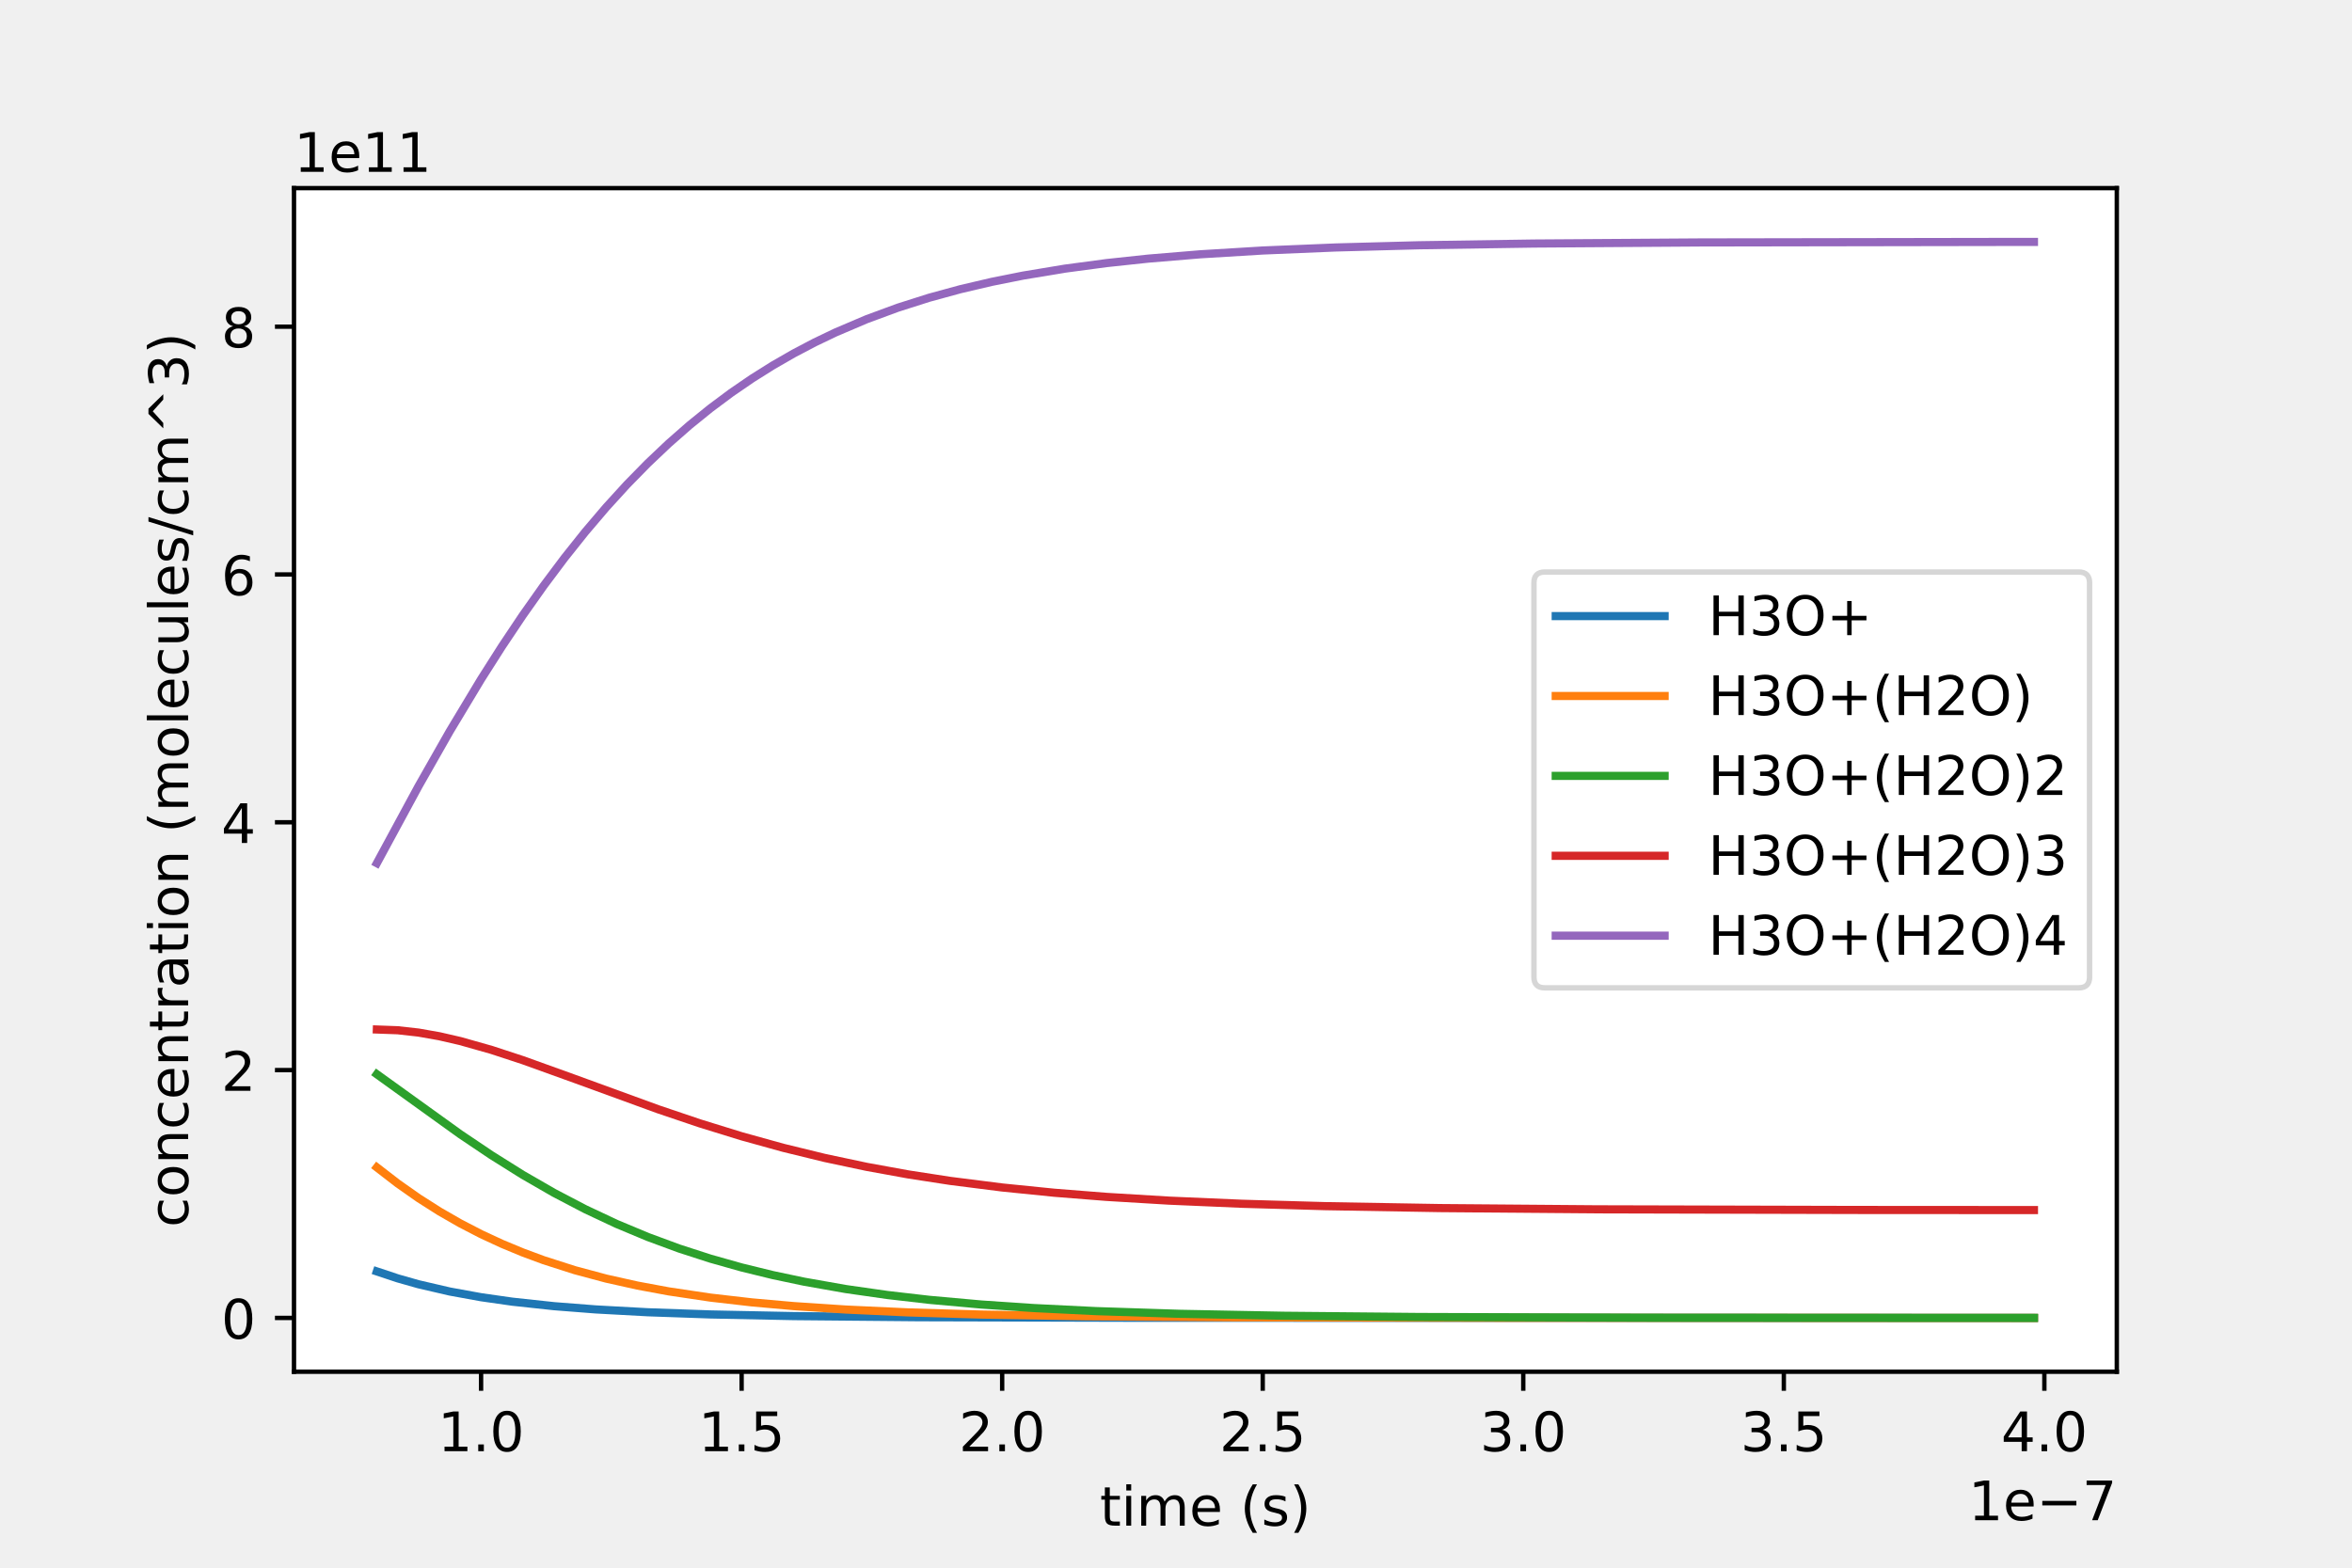
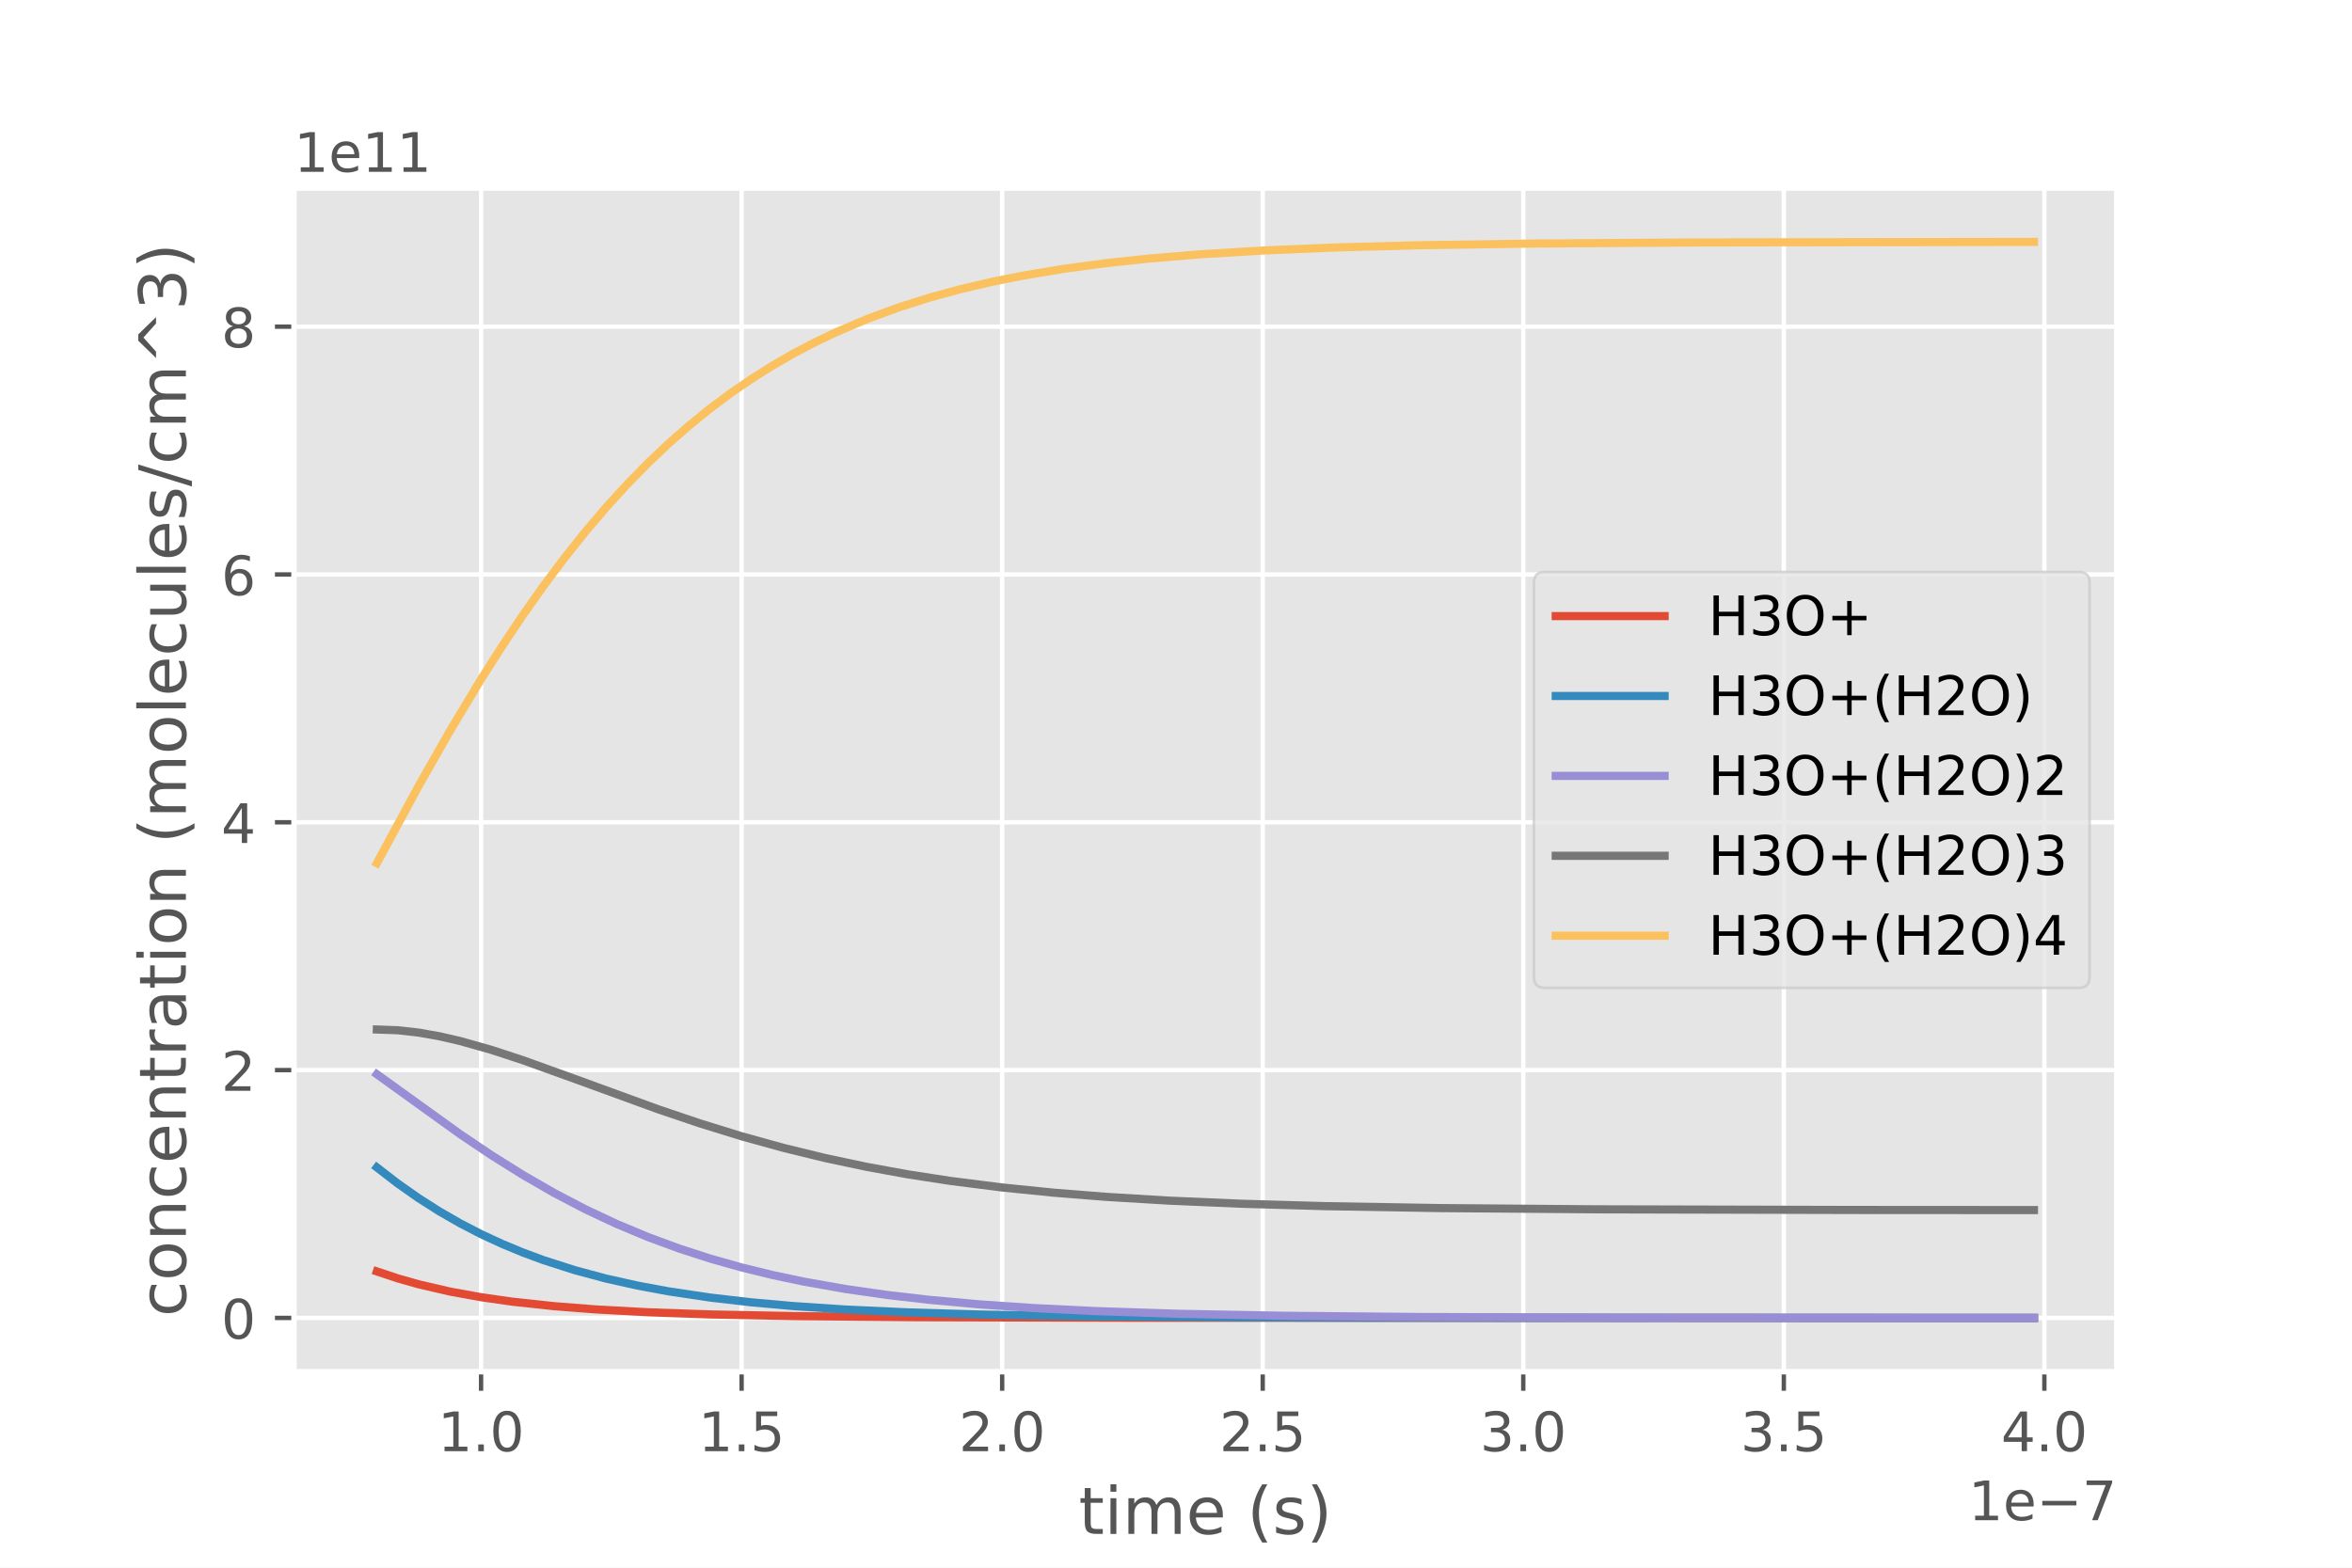
<svg xmlns="http://www.w3.org/2000/svg" xmlns:xlink="http://www.w3.org/1999/xlink" height="288pt" version="1.1" viewBox="0 0 432 288" width="432pt">
  <defs>
    <style type="text/css">*{stroke-linecap:butt;stroke-linejoin:round;}</style>
  </defs>
  <g id="figure_1">
    <g id="patch_1">
-       <path d="M 0 288  L 432 288  L 432 0  L 0 0  z " style="fill:none;" />
+       <path d="M 0 288  L 432 288  L 432 0  L 0 0  z " style="fill:#ffffff;" />
    </g>
    <g id="axes_1">
      <g id="patch_2">
-         <path d="M 54 252  L 388.8 252  L 388.8 34.56  L 54 34.56  z " style="fill:#ffffff;" />
+         <path d="M 54 252  L 388.8 252  L 388.8 34.56  L 54 34.56  z " style="fill:#e5e5e5;" />
      </g>
      <g id="matplotlib.axis_1">
        <g id="xtick_1">
          <g id="line2d_1">
-             <defs>
-               <path d="M 0 0  L 0 3.5  " id="m5adcb34bd1" style="stroke:#000000;stroke-width:0.8;" />
-             </defs>
-             <g>
-               <use style="stroke:#000000;stroke-width:0.8;" x="88.361" xlink:href="#m5adcb34bd1" y="252" />
+             <path clip-path="url(#p91d0fde448)" d="M 88.361 252  L 88.361 34.56  " style="fill:none;stroke:#ffffff;stroke-linecap:square;stroke-width:0.8;" />
+           </g>
+           <g id="line2d_2">
+             <defs>
+               <path d="M 0 0  L 0 3.5  " id="m5210260179" style="stroke:#555555;stroke-width:0.8;" />
+             </defs>
+             <g>
+               <use style="fill:#555555;stroke:#555555;stroke-width:0.8;" x="88.361" xlink:href="#m5210260179" y="252" />
            </g>
          </g>
          <g id="text_1">
-             <g transform="translate(80.40899 266.5984)scale(0.1 -0.1)">
+             <g style="fill:#555555;" transform="translate(80.40899 266.5984)scale(0.1 -0.1)">
              <defs>
                <path d="M 12.406 8.297  L 28.516 8.297  L 28.516 63.922  L 10.984 60.406  L 10.984 69.391  L 28.422 72.906  L 38.281 72.906  L 38.281 8.297  L 54.391 8.297  L 54.391 0  L 12.406 0  z " id="DejaVuSans-49" />
                <path d="M 10.688 12.406  L 21 12.406  L 21 0  L 10.688 0  z " id="DejaVuSans-46" />
                <path d="M 31.781 66.406  Q 24.172 66.406 20.328 58.906  Q 16.5 51.422 16.5 36.375  Q 16.5 21.391 20.328 13.891  Q 24.172 6.391 31.781 6.391  Q 39.453 6.391 43.281 13.891  Q 47.125 21.391 47.125 36.375  Q 47.125 51.422 43.281 58.906  Q 39.453 66.406 31.781 66.406  z M 31.781 74.219  Q 44.047 74.219 50.516 64.516  Q 56.984 54.828 56.984 36.375  Q 56.984 17.969 50.516 8.266  Q 44.047 -1.422 31.781 -1.422  Q 19.531 -1.422 13.062 8.266  Q 6.594 17.969 6.594 36.375  Q 6.594 54.828 13.062 64.516  Q 19.531 74.219 31.781 74.219  z " id="DejaVuSans-48" />
              </defs>
              <use xlink:href="#DejaVuSans-49" />
              <use x="63.623" xlink:href="#DejaVuSans-46" />
              <use x="95.41" xlink:href="#DejaVuSans-48" />
            </g>
          </g>
        </g>
        <g id="xtick_2">
-           <g id="line2d_2">
-             <g>
-               <use style="stroke:#000000;stroke-width:0.8;" x="136.216" xlink:href="#m5adcb34bd1" y="252" />
+           <g id="line2d_3">
+             <path clip-path="url(#p91d0fde448)" d="M 136.216 252  L 136.216 34.56  " style="fill:none;stroke:#ffffff;stroke-linecap:square;stroke-width:0.8;" />
+           </g>
+           <g id="line2d_4">
+             <g>
+               <use style="fill:#555555;stroke:#555555;stroke-width:0.8;" x="136.216" xlink:href="#m5210260179" y="252" />
            </g>
          </g>
          <g id="text_2">
-             <g transform="translate(128.2649 266.5984)scale(0.1 -0.1)">
+             <g style="fill:#555555;" transform="translate(128.2649 266.5984)scale(0.1 -0.1)">
              <defs>
                <path d="M 10.797 72.906  L 49.516 72.906  L 49.516 64.594  L 19.828 64.594  L 19.828 46.734  Q 21.969 47.469 24.109 47.828  Q 26.266 48.188 28.422 48.188  Q 40.625 48.188 47.75 41.5  Q 54.891 34.812 54.891 23.391  Q 54.891 11.625 47.562 5.094  Q 40.234 -1.422 26.906 -1.422  Q 22.312 -1.422 17.547 -0.641  Q 12.797 0.141 7.719 1.703  L 7.719 11.625  Q 12.109 9.234 16.797 8.062  Q 21.484 6.891 26.703 6.891  Q 35.156 6.891 40.078 11.328  Q 45.016 15.766 45.016 23.391  Q 45.016 31 40.078 35.438  Q 35.156 39.891 26.703 39.891  Q 22.75 39.891 18.812 39.016  Q 14.891 38.141 10.797 36.281  z " id="DejaVuSans-53" />
              </defs>
              <use xlink:href="#DejaVuSans-49" />
              <use x="63.623" xlink:href="#DejaVuSans-46" />
              <use x="95.41" xlink:href="#DejaVuSans-53" />
            </g>
          </g>
        </g>
        <g id="xtick_3">
-           <g id="line2d_3">
-             <g>
-               <use style="stroke:#000000;stroke-width:0.8;" x="184.072" xlink:href="#m5adcb34bd1" y="252" />
+           <g id="line2d_5">
+             <path clip-path="url(#p91d0fde448)" d="M 184.072 252  L 184.072 34.56  " style="fill:none;stroke:#ffffff;stroke-linecap:square;stroke-width:0.8;" />
+           </g>
+           <g id="line2d_6">
+             <g>
+               <use style="fill:#555555;stroke:#555555;stroke-width:0.8;" x="184.072" xlink:href="#m5210260179" y="252" />
            </g>
          </g>
          <g id="text_3">
-             <g transform="translate(176.1208 266.5984)scale(0.1 -0.1)">
+             <g style="fill:#555555;" transform="translate(176.1208 266.5984)scale(0.1 -0.1)">
              <defs>
                <path d="M 19.188 8.297  L 53.609 8.297  L 53.609 0  L 7.328 0  L 7.328 8.297  Q 12.938 14.109 22.625 23.891  Q 32.328 33.688 34.812 36.531  Q 39.547 41.844 41.422 45.531  Q 43.312 49.219 43.312 52.781  Q 43.312 58.594 39.234 62.25  Q 35.156 65.922 28.609 65.922  Q 23.969 65.922 18.812 64.312  Q 13.672 62.703 7.812 59.422  L 7.812 69.391  Q 13.766 71.781 18.938 73  Q 24.125 74.219 28.422 74.219  Q 39.75 74.219 46.484 68.547  Q 53.219 62.891 53.219 53.422  Q 53.219 48.922 51.531 44.891  Q 49.859 40.875 45.406 35.406  Q 44.188 33.984 37.641 27.219  Q 31.109 20.453 19.188 8.297  z " id="DejaVuSans-50" />
              </defs>
              <use xlink:href="#DejaVuSans-50" />
              <use x="63.623" xlink:href="#DejaVuSans-46" />
              <use x="95.41" xlink:href="#DejaVuSans-48" />
            </g>
          </g>
        </g>
        <g id="xtick_4">
-           <g id="line2d_4">
-             <g>
-               <use style="stroke:#000000;stroke-width:0.8;" x="231.928" xlink:href="#m5adcb34bd1" y="252" />
+           <g id="line2d_7">
+             <path clip-path="url(#p91d0fde448)" d="M 231.928 252  L 231.928 34.56  " style="fill:none;stroke:#ffffff;stroke-linecap:square;stroke-width:0.8;" />
+           </g>
+           <g id="line2d_8">
+             <g>
+               <use style="fill:#555555;stroke:#555555;stroke-width:0.8;" x="231.928" xlink:href="#m5210260179" y="252" />
            </g>
          </g>
          <g id="text_4">
-             <g transform="translate(223.9767 266.5984)scale(0.1 -0.1)">
+             <g style="fill:#555555;" transform="translate(223.9767 266.5984)scale(0.1 -0.1)">
              <use xlink:href="#DejaVuSans-50" />
              <use x="63.623" xlink:href="#DejaVuSans-46" />
              <use x="95.41" xlink:href="#DejaVuSans-53" />
            </g>
          </g>
        </g>
        <g id="xtick_5">
-           <g id="line2d_5">
-             <g>
-               <use style="stroke:#000000;stroke-width:0.8;" x="279.784" xlink:href="#m5adcb34bd1" y="252" />
+           <g id="line2d_9">
+             <path clip-path="url(#p91d0fde448)" d="M 279.784 252  L 279.784 34.56  " style="fill:none;stroke:#ffffff;stroke-linecap:square;stroke-width:0.8;" />
+           </g>
+           <g id="line2d_10">
+             <g>
+               <use style="fill:#555555;stroke:#555555;stroke-width:0.8;" x="279.784" xlink:href="#m5210260179" y="252" />
            </g>
          </g>
          <g id="text_5">
-             <g transform="translate(271.8327 266.5984)scale(0.1 -0.1)">
+             <g style="fill:#555555;" transform="translate(271.8327 266.5984)scale(0.1 -0.1)">
              <defs>
                <path d="M 40.578 39.312  Q 47.656 37.797 51.625 33  Q 55.609 28.219 55.609 21.188  Q 55.609 10.406 48.188 4.484  Q 40.766 -1.422 27.094 -1.422  Q 22.516 -1.422 17.656 -0.516  Q 12.797 0.391 7.625 2.203  L 7.625 11.719  Q 11.719 9.328 16.594 8.109  Q 21.484 6.891 26.812 6.891  Q 36.078 6.891 40.938 10.547  Q 45.797 14.203 45.797 21.188  Q 45.797 27.641 41.281 31.266  Q 36.766 34.906 28.719 34.906  L 20.219 34.906  L 20.219 43.016  L 29.109 43.016  Q 36.375 43.016 40.234 45.922  Q 44.094 48.828 44.094 54.297  Q 44.094 59.906 40.109 62.906  Q 36.141 65.922 28.719 65.922  Q 24.656 65.922 20.016 65.031  Q 15.375 64.156 9.812 62.312  L 9.812 71.094  Q 15.438 72.656 20.344 73.438  Q 25.25 74.219 29.594 74.219  Q 40.828 74.219 47.359 69.109  Q 53.906 64.016 53.906 55.328  Q 53.906 49.266 50.438 45.094  Q 46.969 40.922 40.578 39.312  z " id="DejaVuSans-51" />
              </defs>
              <use xlink:href="#DejaVuSans-51" />
              <use x="63.623" xlink:href="#DejaVuSans-46" />
              <use x="95.41" xlink:href="#DejaVuSans-48" />
            </g>
          </g>
        </g>
        <g id="xtick_6">
-           <g id="line2d_6">
-             <g>
-               <use style="stroke:#000000;stroke-width:0.8;" x="327.64" xlink:href="#m5adcb34bd1" y="252" />
+           <g id="line2d_11">
+             <path clip-path="url(#p91d0fde448)" d="M 327.64 252  L 327.64 34.56  " style="fill:none;stroke:#ffffff;stroke-linecap:square;stroke-width:0.8;" />
+           </g>
+           <g id="line2d_12">
+             <g>
+               <use style="fill:#555555;stroke:#555555;stroke-width:0.8;" x="327.64" xlink:href="#m5210260179" y="252" />
            </g>
          </g>
          <g id="text_6">
-             <g transform="translate(319.6886 266.5984)scale(0.1 -0.1)">
+             <g style="fill:#555555;" transform="translate(319.6886 266.5984)scale(0.1 -0.1)">
              <use xlink:href="#DejaVuSans-51" />
              <use x="63.623" xlink:href="#DejaVuSans-46" />
              <use x="95.41" xlink:href="#DejaVuSans-53" />
            </g>
          </g>
        </g>
        <g id="xtick_7">
-           <g id="line2d_7">
-             <g>
-               <use style="stroke:#000000;stroke-width:0.8;" x="375.496" xlink:href="#m5adcb34bd1" y="252" />
+           <g id="line2d_13">
+             <path clip-path="url(#p91d0fde448)" d="M 375.496 252  L 375.496 34.56  " style="fill:none;stroke:#ffffff;stroke-linecap:square;stroke-width:0.8;" />
+           </g>
+           <g id="line2d_14">
+             <g>
+               <use style="fill:#555555;stroke:#555555;stroke-width:0.8;" x="375.496" xlink:href="#m5210260179" y="252" />
            </g>
          </g>
          <g id="text_7">
-             <g transform="translate(367.5445 266.5984)scale(0.1 -0.1)">
+             <g style="fill:#555555;" transform="translate(367.5445 266.5984)scale(0.1 -0.1)">
              <defs>
                <path d="M 37.797 64.312  L 12.891 25.391  L 37.797 25.391  z M 35.203 72.906  L 47.609 72.906  L 47.609 25.391  L 58.016 25.391  L 58.016 17.188  L 47.609 17.188  L 47.609 0  L 37.797 0  L 37.797 17.188  L 4.891 17.188  L 4.891 26.703  z " id="DejaVuSans-52" />
              </defs>
              <use xlink:href="#DejaVuSans-52" />
              <use x="63.623" xlink:href="#DejaVuSans-46" />
              <use x="95.41" xlink:href="#DejaVuSans-48" />
            </g>
          </g>
        </g>
        <g id="text_8">
-           <g transform="translate(202.0086 280.2766)scale(0.1 -0.1)">
+           <g style="fill:#555555;" transform="translate(198.1303 281.7962)scale(0.12 -0.12)">
            <defs>
              <path d="M 18.312 70.219  L 18.312 54.688  L 36.812 54.688  L 36.812 47.703  L 18.312 47.703  L 18.312 18.016  Q 18.312 11.328 20.141 9.422  Q 21.969 7.516 27.594 7.516  L 36.812 7.516  L 36.812 0  L 27.594 0  Q 17.188 0 13.234 3.875  Q 9.281 7.766 9.281 18.016  L 9.281 47.703  L 2.688 47.703  L 2.688 54.688  L 9.281 54.688  L 9.281 70.219  z " id="DejaVuSans-116" />
              <path d="M 9.422 54.688  L 18.406 54.688  L 18.406 0  L 9.422 0  z M 9.422 75.984  L 18.406 75.984  L 18.406 64.594  L 9.422 64.594  z " id="DejaVuSans-105" />
              <path d="M 52 44.188  Q 55.375 50.25 60.062 53.125  Q 64.75 56 71.094 56  Q 79.641 56 84.281 50.016  Q 88.922 44.047 88.922 33.016  L 88.922 0  L 79.891 0  L 79.891 32.719  Q 79.891 40.578 77.094 44.375  Q 74.312 48.188 68.609 48.188  Q 61.625 48.188 57.562 43.547  Q 53.516 38.922 53.516 30.906  L 53.516 0  L 44.484 0  L 44.484 32.719  Q 44.484 40.625 41.703 44.406  Q 38.922 48.188 33.109 48.188  Q 26.219 48.188 22.156 43.531  Q 18.109 38.875 18.109 30.906  L 18.109 0  L 9.078 0  L 9.078 54.688  L 18.109 54.688  L 18.109 46.188  Q 21.188 51.219 25.484 53.609  Q 29.781 56 35.688 56  Q 41.656 56 45.828 52.969  Q 50 49.953 52 44.188  z " id="DejaVuSans-109" />
              <path d="M 56.203 29.594  L 56.203 25.203  L 14.891 25.203  Q 15.484 15.922 20.484 11.062  Q 25.484 6.203 34.422 6.203  Q 39.594 6.203 44.453 7.469  Q 49.312 8.734 54.109 11.281  L 54.109 2.781  Q 49.266 0.734 44.188 -0.344  Q 39.109 -1.422 33.891 -1.422  Q 20.797 -1.422 13.156 6.188  Q 5.516 13.812 5.516 26.812  Q 5.516 40.234 12.766 48.109  Q 20.016 56 32.328 56  Q 43.359 56 49.781 48.891  Q 56.203 41.797 56.203 29.594  z M 47.219 32.234  Q 47.125 39.594 43.094 43.984  Q 39.062 48.391 32.422 48.391  Q 24.906 48.391 20.391 44.141  Q 15.875 39.891 15.188 32.172  z " id="DejaVuSans-101" />
              <path id="DejaVuSans-32" />
              <path d="M 31 75.875  Q 24.469 64.656 21.281 53.656  Q 18.109 42.672 18.109 31.391  Q 18.109 20.125 21.312 9.062  Q 24.516 -2 31 -13.188  L 23.188 -13.188  Q 15.875 -1.703 12.234 9.375  Q 8.594 20.453 8.594 31.391  Q 8.594 42.281 12.203 53.312  Q 15.828 64.359 23.188 75.875  z " id="DejaVuSans-40" />
              <path d="M 44.281 53.078  L 44.281 44.578  Q 40.484 46.531 36.375 47.5  Q 32.281 48.484 27.875 48.484  Q 21.188 48.484 17.844 46.438  Q 14.5 44.391 14.5 40.281  Q 14.5 37.156 16.891 35.375  Q 19.281 33.594 26.516 31.984  L 29.594 31.297  Q 39.156 29.25 43.188 25.516  Q 47.219 21.781 47.219 15.094  Q 47.219 7.469 41.188 3.016  Q 35.156 -1.422 24.609 -1.422  Q 20.219 -1.422 15.453 -0.562  Q 10.688 0.297 5.422 2  L 5.422 11.281  Q 10.406 8.688 15.234 7.391  Q 20.062 6.109 24.812 6.109  Q 31.156 6.109 34.562 8.281  Q 37.984 10.453 37.984 14.406  Q 37.984 18.062 35.516 20.016  Q 33.062 21.969 24.703 23.781  L 21.578 24.516  Q 13.234 26.266 9.516 29.906  Q 5.812 33.547 5.812 39.891  Q 5.812 47.609 11.281 51.797  Q 16.75 56 26.812 56  Q 31.781 56 36.172 55.266  Q 40.578 54.547 44.281 53.078  z " id="DejaVuSans-115" />
              <path d="M 8.016 75.875  L 15.828 75.875  Q 23.141 64.359 26.781 53.312  Q 30.422 42.281 30.422 31.391  Q 30.422 20.453 26.781 9.375  Q 23.141 -1.703 15.828 -13.188  L 8.016 -13.188  Q 14.5 -2 17.703 9.062  Q 20.906 20.125 20.906 31.391  Q 20.906 42.672 17.703 53.656  Q 14.5 64.656 8.016 75.875  z " id="DejaVuSans-41" />
            </defs>
            <use xlink:href="#DejaVuSans-116" />
            <use x="39.209" xlink:href="#DejaVuSans-105" />
            <use x="66.992" xlink:href="#DejaVuSans-109" />
            <use x="164.404" xlink:href="#DejaVuSans-101" />
            <use x="225.928" xlink:href="#DejaVuSans-32" />
            <use x="257.715" xlink:href="#DejaVuSans-40" />
            <use x="296.729" xlink:href="#DejaVuSans-115" />
            <use x="348.828" xlink:href="#DejaVuSans-41" />
          </g>
        </g>
        <g id="text_9">
-           <g transform="translate(361.5422 279.2766)scale(0.1 -0.1)">
+           <g style="fill:#555555;" transform="translate(361.5422 279.2766)scale(0.1 -0.1)">
            <defs>
              <path d="M 10.594 35.5  L 73.188 35.5  L 73.188 27.203  L 10.594 27.203  z " id="DejaVuSans-8722" />
              <path d="M 8.203 72.906  L 55.078 72.906  L 55.078 68.703  L 28.609 0  L 18.312 0  L 43.219 64.594  L 8.203 64.594  z " id="DejaVuSans-55" />
            </defs>
            <use xlink:href="#DejaVuSans-49" />
            <use x="63.623" xlink:href="#DejaVuSans-101" />
            <use x="125.146" xlink:href="#DejaVuSans-8722" />
            <use x="208.936" xlink:href="#DejaVuSans-55" />
          </g>
        </g>
      </g>
      <g id="matplotlib.axis_2">
        <g id="ytick_1">
-           <g id="line2d_8">
-             <defs>
-               <path d="M 0 0  L -3.5 0  " id="m70de85af32" style="stroke:#000000;stroke-width:0.8;" />
-             </defs>
-             <g>
-               <use style="stroke:#000000;stroke-width:0.8;" x="54" xlink:href="#m70de85af32" y="242.116" />
+           <g id="line2d_15">
+             <path clip-path="url(#p91d0fde448)" d="M 54 242.116  L 388.8 242.116  " style="fill:none;stroke:#ffffff;stroke-linecap:square;stroke-width:0.8;" />
+           </g>
+           <g id="line2d_16">
+             <defs>
+               <path d="M 0 0  L -3.5 0  " id="m9e442550ae" style="stroke:#555555;stroke-width:0.8;" />
+             </defs>
+             <g>
+               <use style="fill:#555555;stroke:#555555;stroke-width:0.8;" x="54" xlink:href="#m9e442550ae" y="242.116" />
            </g>
          </g>
          <g id="text_10">
-             <g transform="translate(40.6375 245.9156)scale(0.1 -0.1)">
+             <g style="fill:#555555;" transform="translate(40.6375 245.9156)scale(0.1 -0.1)">
              <use xlink:href="#DejaVuSans-48" />
            </g>
          </g>
        </g>
        <g id="ytick_2">
-           <g id="line2d_9">
-             <g>
-               <use style="stroke:#000000;stroke-width:0.8;" x="54" xlink:href="#m70de85af32" y="196.59" />
+           <g id="line2d_17">
+             <path clip-path="url(#p91d0fde448)" d="M 54 196.59  L 388.8 196.59  " style="fill:none;stroke:#ffffff;stroke-linecap:square;stroke-width:0.8;" />
+           </g>
+           <g id="line2d_18">
+             <g>
+               <use style="fill:#555555;stroke:#555555;stroke-width:0.8;" x="54" xlink:href="#m9e442550ae" y="196.59" />
            </g>
          </g>
          <g id="text_11">
-             <g transform="translate(40.6375 200.3893)scale(0.1 -0.1)">
+             <g style="fill:#555555;" transform="translate(40.6375 200.3893)scale(0.1 -0.1)">
              <use xlink:href="#DejaVuSans-50" />
            </g>
          </g>
        </g>
        <g id="ytick_3">
-           <g id="line2d_10">
-             <g>
-               <use style="stroke:#000000;stroke-width:0.8;" x="54" xlink:href="#m70de85af32" y="151.064" />
+           <g id="line2d_19">
+             <path clip-path="url(#p91d0fde448)" d="M 54 151.064  L 388.8 151.064  " style="fill:none;stroke:#ffffff;stroke-linecap:square;stroke-width:0.8;" />
+           </g>
+           <g id="line2d_20">
+             <g>
+               <use style="fill:#555555;stroke:#555555;stroke-width:0.8;" x="54" xlink:href="#m9e442550ae" y="151.064" />
            </g>
          </g>
          <g id="text_12">
-             <g transform="translate(40.6375 154.863)scale(0.1 -0.1)">
+             <g style="fill:#555555;" transform="translate(40.6375 154.863)scale(0.1 -0.1)">
              <use xlink:href="#DejaVuSans-52" />
            </g>
          </g>
        </g>
        <g id="ytick_4">
-           <g id="line2d_11">
-             <g>
-               <use style="stroke:#000000;stroke-width:0.8;" x="54" xlink:href="#m70de85af32" y="105.537" />
+           <g id="line2d_21">
+             <path clip-path="url(#p91d0fde448)" d="M 54 105.537  L 388.8 105.537  " style="fill:none;stroke:#ffffff;stroke-linecap:square;stroke-width:0.8;" />
+           </g>
+           <g id="line2d_22">
+             <g>
+               <use style="fill:#555555;stroke:#555555;stroke-width:0.8;" x="54" xlink:href="#m9e442550ae" y="105.537" />
            </g>
          </g>
          <g id="text_13">
-             <g transform="translate(40.6375 109.3367)scale(0.1 -0.1)">
+             <g style="fill:#555555;" transform="translate(40.6375 109.3367)scale(0.1 -0.1)">
              <defs>
                <path d="M 33.016 40.375  Q 26.375 40.375 22.484 35.828  Q 18.609 31.297 18.609 23.391  Q 18.609 15.531 22.484 10.953  Q 26.375 6.391 33.016 6.391  Q 39.656 6.391 43.531 10.953  Q 47.406 15.531 47.406 23.391  Q 47.406 31.297 43.531 35.828  Q 39.656 40.375 33.016 40.375  z M 52.594 71.297  L 52.594 62.312  Q 48.875 64.062 45.094 64.984  Q 41.312 65.922 37.594 65.922  Q 27.828 65.922 22.672 59.328  Q 17.531 52.734 16.797 39.406  Q 19.672 43.656 24.016 45.922  Q 28.375 48.188 33.594 48.188  Q 44.578 48.188 50.953 41.516  Q 57.328 34.859 57.328 23.391  Q 57.328 12.156 50.688 5.359  Q 44.047 -1.422 33.016 -1.422  Q 20.359 -1.422 13.672 8.266  Q 6.984 17.969 6.984 36.375  Q 6.984 53.656 15.188 63.938  Q 23.391 74.219 37.203 74.219  Q 40.922 74.219 44.703 73.484  Q 48.484 72.75 52.594 71.297  z " id="DejaVuSans-54" />
              </defs>
              <use xlink:href="#DejaVuSans-54" />
            </g>
          </g>
        </g>
        <g id="ytick_5">
-           <g id="line2d_12">
-             <g>
-               <use style="stroke:#000000;stroke-width:0.8;" x="54" xlink:href="#m70de85af32" y="60.011" />
+           <g id="line2d_23">
+             <path clip-path="url(#p91d0fde448)" d="M 54 60.011  L 388.8 60.011  " style="fill:none;stroke:#ffffff;stroke-linecap:square;stroke-width:0.8;" />
+           </g>
+           <g id="line2d_24">
+             <g>
+               <use style="fill:#555555;stroke:#555555;stroke-width:0.8;" x="54" xlink:href="#m9e442550ae" y="60.011" />
            </g>
          </g>
          <g id="text_14">
-             <g transform="translate(40.6375 63.81035)scale(0.1 -0.1)">
+             <g style="fill:#555555;" transform="translate(40.6375 63.81036)scale(0.1 -0.1)">
              <defs>
                <path d="M 31.781 34.625  Q 24.75 34.625 20.719 30.859  Q 16.703 27.094 16.703 20.516  Q 16.703 13.922 20.719 10.156  Q 24.75 6.391 31.781 6.391  Q 38.812 6.391 42.859 10.172  Q 46.922 13.969 46.922 20.516  Q 46.922 27.094 42.891 30.859  Q 38.875 34.625 31.781 34.625  z M 21.922 38.812  Q 15.578 40.375 12.031 44.719  Q 8.5 49.078 8.5 55.328  Q 8.5 64.062 14.719 69.141  Q 20.953 74.219 31.781 74.219  Q 42.672 74.219 48.875 69.141  Q 55.078 64.062 55.078 55.328  Q 55.078 49.078 51.531 44.719  Q 48 40.375 41.703 38.812  Q 48.828 37.156 52.797 32.312  Q 56.781 27.484 56.781 20.516  Q 56.781 9.906 50.312 4.234  Q 43.844 -1.422 31.781 -1.422  Q 19.734 -1.422 13.25 4.234  Q 6.781 9.906 6.781 20.516  Q 6.781 27.484 10.781 32.312  Q 14.797 37.156 21.922 38.812  z M 18.312 54.391  Q 18.312 48.734 21.844 45.562  Q 25.391 42.391 31.781 42.391  Q 38.141 42.391 41.719 45.562  Q 45.312 48.734 45.312 54.391  Q 45.312 60.062 41.719 63.234  Q 38.141 66.406 31.781 66.406  Q 25.391 66.406 21.844 63.234  Q 18.312 60.062 18.312 54.391  z " id="DejaVuSans-56" />
              </defs>
              <use xlink:href="#DejaVuSans-56" />
            </g>
          </g>
        </g>
        <g id="text_15">
-           <g transform="translate(34.55781 225.4581)rotate(-90)scale(0.1 -0.1)">
+           <g style="fill:#555555;" transform="translate(34.14187 241.8938)rotate(-90)scale(0.12 -0.12)">
            <defs>
              <path d="M 48.781 52.594  L 48.781 44.188  Q 44.969 46.297 41.141 47.344  Q 37.312 48.391 33.406 48.391  Q 24.656 48.391 19.812 42.844  Q 14.984 37.312 14.984 27.297  Q 14.984 17.281 19.812 11.734  Q 24.656 6.203 33.406 6.203  Q 37.312 6.203 41.141 7.25  Q 44.969 8.297 48.781 10.406  L 48.781 2.094  Q 45.016 0.344 40.984 -0.531  Q 36.969 -1.422 32.422 -1.422  Q 20.062 -1.422 12.781 6.344  Q 5.516 14.109 5.516 27.297  Q 5.516 40.672 12.859 48.328  Q 20.219 56 33.016 56  Q 37.156 56 41.109 55.141  Q 45.062 54.297 48.781 52.594  z " id="DejaVuSans-99" />
              <path d="M 30.609 48.391  Q 23.391 48.391 19.188 42.75  Q 14.984 37.109 14.984 27.297  Q 14.984 17.484 19.156 11.844  Q 23.344 6.203 30.609 6.203  Q 37.797 6.203 41.984 11.859  Q 46.188 17.531 46.188 27.297  Q 46.188 37.016 41.984 42.703  Q 37.797 48.391 30.609 48.391  z M 30.609 56  Q 42.328 56 49.016 48.375  Q 55.719 40.766 55.719 27.297  Q 55.719 13.875 49.016 6.219  Q 42.328 -1.422 30.609 -1.422  Q 18.844 -1.422 12.172 6.219  Q 5.516 13.875 5.516 27.297  Q 5.516 40.766 12.172 48.375  Q 18.844 56 30.609 56  z " id="DejaVuSans-111" />
              <path d="M 54.891 33.016  L 54.891 0  L 45.906 0  L 45.906 32.719  Q 45.906 40.484 42.875 44.328  Q 39.844 48.188 33.797 48.188  Q 26.516 48.188 22.312 43.547  Q 18.109 38.922 18.109 30.906  L 18.109 0  L 9.078 0  L 9.078 54.688  L 18.109 54.688  L 18.109 46.188  Q 21.344 51.125 25.703 53.562  Q 30.078 56 35.797 56  Q 45.219 56 50.047 50.172  Q 54.891 44.344 54.891 33.016  z " id="DejaVuSans-110" />
              <path d="M 41.109 46.297  Q 39.594 47.172 37.812 47.578  Q 36.031 48 33.891 48  Q 26.266 48 22.188 43.047  Q 18.109 38.094 18.109 28.812  L 18.109 0  L 9.078 0  L 9.078 54.688  L 18.109 54.688  L 18.109 46.188  Q 20.953 51.172 25.484 53.578  Q 30.031 56 36.531 56  Q 37.453 56 38.578 55.875  Q 39.703 55.766 41.062 55.516  z " id="DejaVuSans-114" />
              <path d="M 34.281 27.484  Q 23.391 27.484 19.188 25  Q 14.984 22.516 14.984 16.5  Q 14.984 11.719 18.141 8.906  Q 21.297 6.109 26.703 6.109  Q 34.188 6.109 38.703 11.406  Q 43.219 16.703 43.219 25.484  L 43.219 27.484  z M 52.203 31.203  L 52.203 0  L 43.219 0  L 43.219 8.297  Q 40.141 3.328 35.547 0.953  Q 30.953 -1.422 24.312 -1.422  Q 15.922 -1.422 10.953 3.297  Q 6 8.016 6 15.922  Q 6 25.141 12.172 29.828  Q 18.359 34.516 30.609 34.516  L 43.219 34.516  L 43.219 35.406  Q 43.219 41.609 39.141 45  Q 35.062 48.391 27.688 48.391  Q 23 48.391 18.547 47.266  Q 14.109 46.141 10.016 43.891  L 10.016 52.203  Q 14.938 54.109 19.578 55.047  Q 24.219 56 28.609 56  Q 40.484 56 46.344 49.844  Q 52.203 43.703 52.203 31.203  z " id="DejaVuSans-97" />
              <path d="M 9.422 75.984  L 18.406 75.984  L 18.406 0  L 9.422 0  z " id="DejaVuSans-108" />
              <path d="M 8.5 21.578  L 8.5 54.688  L 17.484 54.688  L 17.484 21.922  Q 17.484 14.156 20.5 10.266  Q 23.531 6.391 29.594 6.391  Q 36.859 6.391 41.078 11.031  Q 45.312 15.672 45.312 23.688  L 45.312 54.688  L 54.297 54.688  L 54.297 0  L 45.312 0  L 45.312 8.406  Q 42.047 3.422 37.719 1  Q 33.406 -1.422 27.688 -1.422  Q 18.266 -1.422 13.375 4.438  Q 8.5 10.297 8.5 21.578  z M 31.109 56  z " id="DejaVuSans-117" />
              <path d="M 25.391 72.906  L 33.688 72.906  L 8.297 -9.281  L 0 -9.281  z " id="DejaVuSans-47" />
              <path d="M 46.688 72.906  L 73.188 45.703  L 63.375 45.703  L 41.891 64.984  L 20.406 45.703  L 10.594 45.703  L 37.109 72.906  z " id="DejaVuSans-94" />
            </defs>
            <use xlink:href="#DejaVuSans-99" />
            <use x="54.98" xlink:href="#DejaVuSans-111" />
            <use x="116.162" xlink:href="#DejaVuSans-110" />
            <use x="179.541" xlink:href="#DejaVuSans-99" />
            <use x="234.521" xlink:href="#DejaVuSans-101" />
            <use x="296.045" xlink:href="#DejaVuSans-110" />
            <use x="359.424" xlink:href="#DejaVuSans-116" />
            <use x="398.633" xlink:href="#DejaVuSans-114" />
            <use x="439.746" xlink:href="#DejaVuSans-97" />
            <use x="501.025" xlink:href="#DejaVuSans-116" />
            <use x="540.234" xlink:href="#DejaVuSans-105" />
            <use x="568.018" xlink:href="#DejaVuSans-111" />
            <use x="629.199" xlink:href="#DejaVuSans-110" />
            <use x="692.578" xlink:href="#DejaVuSans-32" />
            <use x="724.365" xlink:href="#DejaVuSans-40" />
            <use x="763.379" xlink:href="#DejaVuSans-109" />
            <use x="860.791" xlink:href="#DejaVuSans-111" />
            <use x="921.973" xlink:href="#DejaVuSans-108" />
            <use x="949.756" xlink:href="#DejaVuSans-101" />
            <use x="1011.279" xlink:href="#DejaVuSans-99" />
            <use x="1066.26" xlink:href="#DejaVuSans-117" />
            <use x="1129.639" xlink:href="#DejaVuSans-108" />
            <use x="1157.422" xlink:href="#DejaVuSans-101" />
            <use x="1218.945" xlink:href="#DejaVuSans-115" />
            <use x="1271.045" xlink:href="#DejaVuSans-47" />
            <use x="1304.736" xlink:href="#DejaVuSans-99" />
            <use x="1359.717" xlink:href="#DejaVuSans-109" />
            <use x="1457.129" xlink:href="#DejaVuSans-94" />
            <use x="1540.918" xlink:href="#DejaVuSans-51" />
            <use x="1604.541" xlink:href="#DejaVuSans-41" />
          </g>
        </g>
        <g id="text_16">
-           <g transform="translate(54 31.56)scale(0.1 -0.1)">
+           <g style="fill:#555555;" transform="translate(54 31.56)scale(0.1 -0.1)">
            <use xlink:href="#DejaVuSans-49" />
            <use x="63.623" xlink:href="#DejaVuSans-101" />
            <use x="125.146" xlink:href="#DejaVuSans-49" />
            <use x="188.77" xlink:href="#DejaVuSans-49" />
          </g>
        </g>
      </g>
-       <g id="line2d_13">
-         <path clip-path="url(#p10968207d2)" d="M 69.218 233.572  L 73.047 234.849  L 76.875 235.935  L 82.618 237.267  L 88.361 238.312  L 94.103 239.132  L 101.76 239.957  L 109.417 240.554  L 118.988 241.074  L 130.474 241.475  L 145.788 241.781  L 168.758 241.989  L 208.957 242.093  L 350.611 242.116  L 373.582 242.116  L 373.582 242.116  " style="fill:none;stroke:#1f77b4;stroke-linecap:square;stroke-width:1.5;" />
-       </g>
-       <g id="line2d_14">
-         <path clip-path="url(#p10968207d2)" d="M 69.218 214.46  L 73.047 217.416  L 76.875 220.107  L 80.704 222.545  L 84.532 224.745  L 88.361 226.725  L 92.189 228.501  L 96.017 230.09  L 99.846 231.508  L 105.589 233.349  L 111.331 234.889  L 117.074 236.172  L 122.817 237.238  L 130.474 238.38  L 138.131 239.263  L 145.788 239.943  L 155.359 240.576  L 166.844 241.101  L 180.244 241.496  L 199.386 241.812  L 226.186 242.006  L 275.956 242.1  L 373.582 242.116  L 373.582 242.116  " style="fill:none;stroke:#ff7f0e;stroke-linecap:square;stroke-width:1.5;" />
-       </g>
-       <g id="line2d_15">
-         <path clip-path="url(#p10968207d2)" d="M 69.218 197.349  L 84.532 208.372  L 90.275 212.232  L 96.017 215.833  L 101.76 219.143  L 107.503 222.147  L 113.246 224.845  L 118.988 227.245  L 124.731 229.365  L 130.474 231.224  L 136.216 232.844  L 141.959 234.249  L 147.702 235.46  L 155.359 236.812  L 163.016 237.908  L 170.673 238.791  L 180.244 239.652  L 189.815 240.299  L 201.301 240.863  L 216.614 241.359  L 235.757 241.718  L 260.642 241.945  L 302.755 242.075  L 373.582 242.111  L 373.582 242.111  " style="fill:none;stroke:#2ca02c;stroke-linecap:square;stroke-width:1.5;" />
-       </g>
-       <g id="line2d_16">
-         <path clip-path="url(#p10968207d2)" d="M 69.218 189.129  L 73.047 189.266  L 76.875 189.694  L 80.704 190.37  L 84.532 191.252  L 90.275 192.877  L 96.017 194.761  L 105.589 198.209  L 120.903 203.792  L 128.56 206.379  L 136.216 208.746  L 143.873 210.868  L 151.53 212.738  L 159.187 214.362  L 166.844 215.755  L 174.501 216.937  L 184.072 218.152  L 193.644 219.118  L 203.215 219.877  L 214.7 220.568  L 228.1 221.143  L 243.414 221.581  L 264.47 221.936  L 293.184 222.165  L 341.04 222.283  L 373.582 222.303  L 373.582 222.303  " style="fill:none;stroke:#d62728;stroke-linecap:square;stroke-width:1.5;" />
-       </g>
-       <g id="line2d_17">
-         <path clip-path="url(#p10968207d2)" d="M 69.218 158.579  L 76.875 144.428  L 82.618 134.325  L 88.361 124.779  L 92.189 118.763  L 96.017 113.041  L 99.846 107.623  L 103.674 102.512  L 107.503 97.709  L 111.331 93.21  L 115.16 89.011  L 118.988 85.103  L 122.817 81.476  L 126.645 78.119  L 130.474 75.019  L 134.302 72.164  L 138.131 69.54  L 141.959 67.133  L 145.788 64.931  L 149.616 62.919  L 153.445 61.084  L 159.187 58.637  L 164.93 56.52  L 170.673 54.694  L 176.415 53.125  L 182.158 51.78  L 187.901 50.631  L 195.558 49.359  L 203.215 48.335  L 210.872 47.515  L 220.443 46.718  L 231.928 46.021  L 245.328 45.464  L 260.642 45.057  L 281.698 44.741  L 312.326 44.54  L 367.839 44.447  L 373.582 44.444  L 373.582 44.444  " style="fill:none;stroke:#9467bd;stroke-linecap:square;stroke-width:1.5;" />
+       <g id="line2d_25">
+         <path clip-path="url(#p91d0fde448)" d="M 69.218 233.572  L 73.047 234.849  L 76.875 235.935  L 82.618 237.267  L 88.361 238.312  L 94.103 239.132  L 101.76 239.957  L 109.417 240.554  L 118.988 241.074  L 130.474 241.475  L 145.788 241.781  L 168.758 241.989  L 208.957 242.093  L 350.611 242.116  L 373.582 242.116  L 373.582 242.116  " style="fill:none;stroke:#e24a33;stroke-linecap:square;stroke-width:1.5;" />
+       </g>
+       <g id="line2d_26">
+         <path clip-path="url(#p91d0fde448)" d="M 69.218 214.46  L 73.047 217.416  L 76.875 220.107  L 80.704 222.545  L 84.532 224.745  L 88.361 226.725  L 92.189 228.501  L 96.017 230.09  L 99.846 231.508  L 105.589 233.349  L 111.331 234.889  L 117.074 236.172  L 122.817 237.238  L 130.474 238.38  L 138.131 239.263  L 145.788 239.943  L 155.359 240.576  L 166.844 241.101  L 180.244 241.496  L 199.386 241.812  L 226.186 242.006  L 275.956 242.1  L 373.582 242.116  L 373.582 242.116  " style="fill:none;stroke:#348abd;stroke-linecap:square;stroke-width:1.5;" />
+       </g>
+       <g id="line2d_27">
+         <path clip-path="url(#p91d0fde448)" d="M 69.218 197.349  L 84.532 208.372  L 90.275 212.232  L 96.017 215.833  L 101.76 219.143  L 107.503 222.147  L 113.246 224.845  L 118.988 227.245  L 124.731 229.365  L 130.474 231.224  L 136.216 232.844  L 141.959 234.249  L 147.702 235.46  L 155.359 236.812  L 163.016 237.908  L 170.673 238.791  L 180.244 239.652  L 189.815 240.299  L 201.301 240.863  L 216.614 241.359  L 235.757 241.718  L 260.642 241.945  L 302.755 242.075  L 373.582 242.111  L 373.582 242.111  " style="fill:none;stroke:#988ed5;stroke-linecap:square;stroke-width:1.5;" />
+       </g>
+       <g id="line2d_28">
+         <path clip-path="url(#p91d0fde448)" d="M 69.218 189.129  L 73.047 189.266  L 76.875 189.694  L 80.704 190.37  L 84.532 191.252  L 90.275 192.877  L 96.017 194.761  L 105.589 198.209  L 120.903 203.792  L 128.56 206.379  L 136.216 208.746  L 143.873 210.868  L 151.53 212.738  L 159.187 214.362  L 166.844 215.755  L 174.501 216.937  L 184.072 218.152  L 193.644 219.118  L 203.215 219.877  L 214.7 220.568  L 228.1 221.143  L 243.414 221.581  L 264.47 221.936  L 293.184 222.165  L 341.04 222.283  L 373.582 222.303  L 373.582 222.303  " style="fill:none;stroke:#777777;stroke-linecap:square;stroke-width:1.5;" />
+       </g>
+       <g id="line2d_29">
+         <path clip-path="url(#p91d0fde448)" d="M 69.218 158.579  L 76.875 144.428  L 82.618 134.325  L 88.361 124.779  L 92.189 118.763  L 96.017 113.041  L 99.846 107.623  L 103.674 102.512  L 107.503 97.709  L 111.331 93.21  L 115.16 89.011  L 118.988 85.103  L 122.817 81.476  L 126.645 78.119  L 130.474 75.019  L 134.302 72.164  L 138.131 69.54  L 141.959 67.133  L 145.788 64.931  L 149.616 62.919  L 153.445 61.084  L 159.187 58.637  L 164.93 56.52  L 170.673 54.694  L 176.415 53.125  L 182.158 51.78  L 187.901 50.631  L 195.558 49.359  L 203.215 48.335  L 210.872 47.515  L 220.443 46.718  L 231.928 46.021  L 245.328 45.464  L 260.642 45.057  L 281.698 44.741  L 312.326 44.54  L 367.839 44.447  L 373.582 44.444  L 373.582 44.444  " style="fill:none;stroke:#fbc15e;stroke-linecap:square;stroke-width:1.5;" />
      </g>
      <g id="patch_3">
-         <path d="M 54 252  L 54 34.56  " style="fill:none;stroke:#000000;stroke-linecap:square;stroke-linejoin:miter;stroke-width:0.8;" />
+         <path d="M 54 252  L 54 34.56  " style="fill:none;stroke:#ffffff;stroke-linecap:square;stroke-linejoin:miter;" />
      </g>
      <g id="patch_4">
-         <path d="M 388.8 252  L 388.8 34.56  " style="fill:none;stroke:#000000;stroke-linecap:square;stroke-linejoin:miter;stroke-width:0.8;" />
+         <path d="M 388.8 252  L 388.8 34.56  " style="fill:none;stroke:#ffffff;stroke-linecap:square;stroke-linejoin:miter;" />
      </g>
      <g id="patch_5">
-         <path d="M 54 252  L 388.8 252  " style="fill:none;stroke:#000000;stroke-linecap:square;stroke-linejoin:miter;stroke-width:0.8;" />
+         <path d="M 54 252  L 388.8 252  " style="fill:none;stroke:#ffffff;stroke-linecap:square;stroke-linejoin:miter;" />
      </g>
      <g id="patch_6">
-         <path d="M 54 34.56  L 388.8 34.56  " style="fill:none;stroke:#000000;stroke-linecap:square;stroke-linejoin:miter;stroke-width:0.8;" />
+         <path d="M 54 34.56  L 388.8 34.56  " style="fill:none;stroke:#ffffff;stroke-linecap:square;stroke-linejoin:miter;" />
      </g>
      <g id="legend_1">
        <g id="patch_7">
-           <path d="M 283.745 181.475  L 381.8 181.475  Q 383.8 181.475 383.8 179.475  L 383.8 107.085  Q 383.8 105.085 381.8 105.085  L 283.745 105.085  Q 281.745 105.085 281.745 107.085  L 281.745 179.475  Q 281.745 181.475 283.745 181.475  z " style="fill:#ffffff;opacity:0.8;stroke:#cccccc;stroke-linejoin:miter;" />
-         </g>
-         <g id="line2d_18">
-           <path d="M 285.745 113.183  L 305.745 113.183  " style="fill:none;stroke:#1f77b4;stroke-linecap:square;stroke-width:1.5;" />
-         </g>
-         <g id="line2d_19" />
+           <path d="M 283.745 181.475  L 381.8 181.475  Q 383.8 181.475 383.8 179.475  L 383.8 107.085  Q 383.8 105.085 381.8 105.085  L 283.745 105.085  Q 281.745 105.085 281.745 107.085  L 281.745 179.475  Q 281.745 181.475 283.745 181.475  z " style="fill:#e5e5e5;opacity:0.8;stroke:#cccccc;stroke-linejoin:miter;stroke-width:0.5;" />
+         </g>
+         <g id="line2d_30">
+           <path d="M 285.745 113.183  L 305.745 113.183  " style="fill:none;stroke:#e24a33;stroke-linecap:square;stroke-width:1.5;" />
+         </g>
+         <g id="line2d_31" />
        <g id="text_17">
          <g transform="translate(313.7453 116.6831)scale(0.1 -0.1)">
            <defs>
              <path d="M 9.812 72.906  L 19.672 72.906  L 19.672 43.016  L 55.516 43.016  L 55.516 72.906  L 65.375 72.906  L 65.375 0  L 55.516 0  L 55.516 34.719  L 19.672 34.719  L 19.672 0  L 9.812 0  z " id="DejaVuSans-72" />
              <path d="M 39.406 66.219  Q 28.656 66.219 22.328 58.203  Q 16.016 50.203 16.016 36.375  Q 16.016 22.609 22.328 14.594  Q 28.656 6.594 39.406 6.594  Q 50.141 6.594 56.422 14.594  Q 62.703 22.609 62.703 36.375  Q 62.703 50.203 56.422 58.203  Q 50.141 66.219 39.406 66.219  z M 39.406 74.219  Q 54.734 74.219 63.906 63.938  Q 73.094 53.656 73.094 36.375  Q 73.094 19.141 63.906 8.859  Q 54.734 -1.422 39.406 -1.422  Q 24.031 -1.422 14.812 8.828  Q 5.609 19.094 5.609 36.375  Q 5.609 53.656 14.812 63.938  Q 24.031 74.219 39.406 74.219  z " id="DejaVuSans-79" />
              <path d="M 46 62.703  L 46 35.5  L 73.188 35.5  L 73.188 27.203  L 46 27.203  L 46 0  L 37.797 0  L 37.797 27.203  L 10.594 27.203  L 10.594 35.5  L 37.797 35.5  L 37.797 62.703  z " id="DejaVuSans-43" />
            </defs>
            <use xlink:href="#DejaVuSans-72" />
            <use x="75.195" xlink:href="#DejaVuSans-51" />
            <use x="138.818" xlink:href="#DejaVuSans-79" />
            <use x="217.529" xlink:href="#DejaVuSans-43" />
          </g>
        </g>
-         <g id="line2d_20">
-           <path d="M 285.745 127.861  L 305.745 127.861  " style="fill:none;stroke:#ff7f0e;stroke-linecap:square;stroke-width:1.5;" />
-         </g>
-         <g id="line2d_21" />
+         <g id="line2d_32">
+           <path d="M 285.745 127.861  L 305.745 127.861  " style="fill:none;stroke:#348abd;stroke-linecap:square;stroke-width:1.5;" />
+         </g>
+         <g id="line2d_33" />
        <g id="text_18">
          <g transform="translate(313.7453 131.3613)scale(0.1 -0.1)">
            <use xlink:href="#DejaVuSans-72" />
            <use x="75.195" xlink:href="#DejaVuSans-51" />
            <use x="138.818" xlink:href="#DejaVuSans-79" />
            <use x="217.529" xlink:href="#DejaVuSans-43" />
            <use x="301.318" xlink:href="#DejaVuSans-40" />
            <use x="340.332" xlink:href="#DejaVuSans-72" />
            <use x="415.527" xlink:href="#DejaVuSans-50" />
            <use x="479.15" xlink:href="#DejaVuSans-79" />
            <use x="557.861" xlink:href="#DejaVuSans-41" />
          </g>
        </g>
-         <g id="line2d_22">
-           <path d="M 285.745 142.539  L 305.745 142.539  " style="fill:none;stroke:#2ca02c;stroke-linecap:square;stroke-width:1.5;" />
-         </g>
-         <g id="line2d_23" />
+         <g id="line2d_34">
+           <path d="M 285.745 142.539  L 305.745 142.539  " style="fill:none;stroke:#988ed5;stroke-linecap:square;stroke-width:1.5;" />
+         </g>
+         <g id="line2d_35" />
        <g id="text_19">
          <g transform="translate(313.7453 146.0394)scale(0.1 -0.1)">
            <use xlink:href="#DejaVuSans-72" />
            <use x="75.195" xlink:href="#DejaVuSans-51" />
            <use x="138.818" xlink:href="#DejaVuSans-79" />
            <use x="217.529" xlink:href="#DejaVuSans-43" />
            <use x="301.318" xlink:href="#DejaVuSans-40" />
            <use x="340.332" xlink:href="#DejaVuSans-72" />
            <use x="415.527" xlink:href="#DejaVuSans-50" />
            <use x="479.15" xlink:href="#DejaVuSans-79" />
            <use x="557.861" xlink:href="#DejaVuSans-41" />
            <use x="596.875" xlink:href="#DejaVuSans-50" />
          </g>
        </g>
-         <g id="line2d_24">
-           <path d="M 285.745 157.218  L 305.745 157.218  " style="fill:none;stroke:#d62728;stroke-linecap:square;stroke-width:1.5;" />
-         </g>
-         <g id="line2d_25" />
+         <g id="line2d_36">
+           <path d="M 285.745 157.218  L 305.745 157.218  " style="fill:none;stroke:#777777;stroke-linecap:square;stroke-width:1.5;" />
+         </g>
+         <g id="line2d_37" />
        <g id="text_20">
          <g transform="translate(313.7453 160.7175)scale(0.1 -0.1)">
            <use xlink:href="#DejaVuSans-72" />
            <use x="75.195" xlink:href="#DejaVuSans-51" />
            <use x="138.818" xlink:href="#DejaVuSans-79" />
            <use x="217.529" xlink:href="#DejaVuSans-43" />
            <use x="301.318" xlink:href="#DejaVuSans-40" />
            <use x="340.332" xlink:href="#DejaVuSans-72" />
            <use x="415.527" xlink:href="#DejaVuSans-50" />
            <use x="479.15" xlink:href="#DejaVuSans-79" />
            <use x="557.861" xlink:href="#DejaVuSans-41" />
            <use x="596.875" xlink:href="#DejaVuSans-51" />
          </g>
        </g>
-         <g id="line2d_26">
-           <path d="M 285.745 171.896  L 305.745 171.896  " style="fill:none;stroke:#9467bd;stroke-linecap:square;stroke-width:1.5;" />
-         </g>
-         <g id="line2d_27" />
+         <g id="line2d_38">
+           <path d="M 285.745 171.896  L 305.745 171.896  " style="fill:none;stroke:#fbc15e;stroke-linecap:square;stroke-width:1.5;" />
+         </g>
+         <g id="line2d_39" />
        <g id="text_21">
          <g transform="translate(313.7453 175.3956)scale(0.1 -0.1)">
            <use xlink:href="#DejaVuSans-72" />
            <use x="75.195" xlink:href="#DejaVuSans-51" />
            <use x="138.818" xlink:href="#DejaVuSans-79" />
            <use x="217.529" xlink:href="#DejaVuSans-43" />
            <use x="301.318" xlink:href="#DejaVuSans-40" />
            <use x="340.332" xlink:href="#DejaVuSans-72" />
            <use x="415.527" xlink:href="#DejaVuSans-50" />
            <use x="479.15" xlink:href="#DejaVuSans-79" />
            <use x="557.861" xlink:href="#DejaVuSans-41" />
            <use x="596.875" xlink:href="#DejaVuSans-52" />
          </g>
        </g>
      </g>
    </g>
  </g>
  <defs>
-     <clipPath id="p10968207d2">
+     <clipPath id="p91d0fde448">
      <rect height="217.44" width="334.8" x="54" y="34.56" />
    </clipPath>
  </defs>
</svg>
